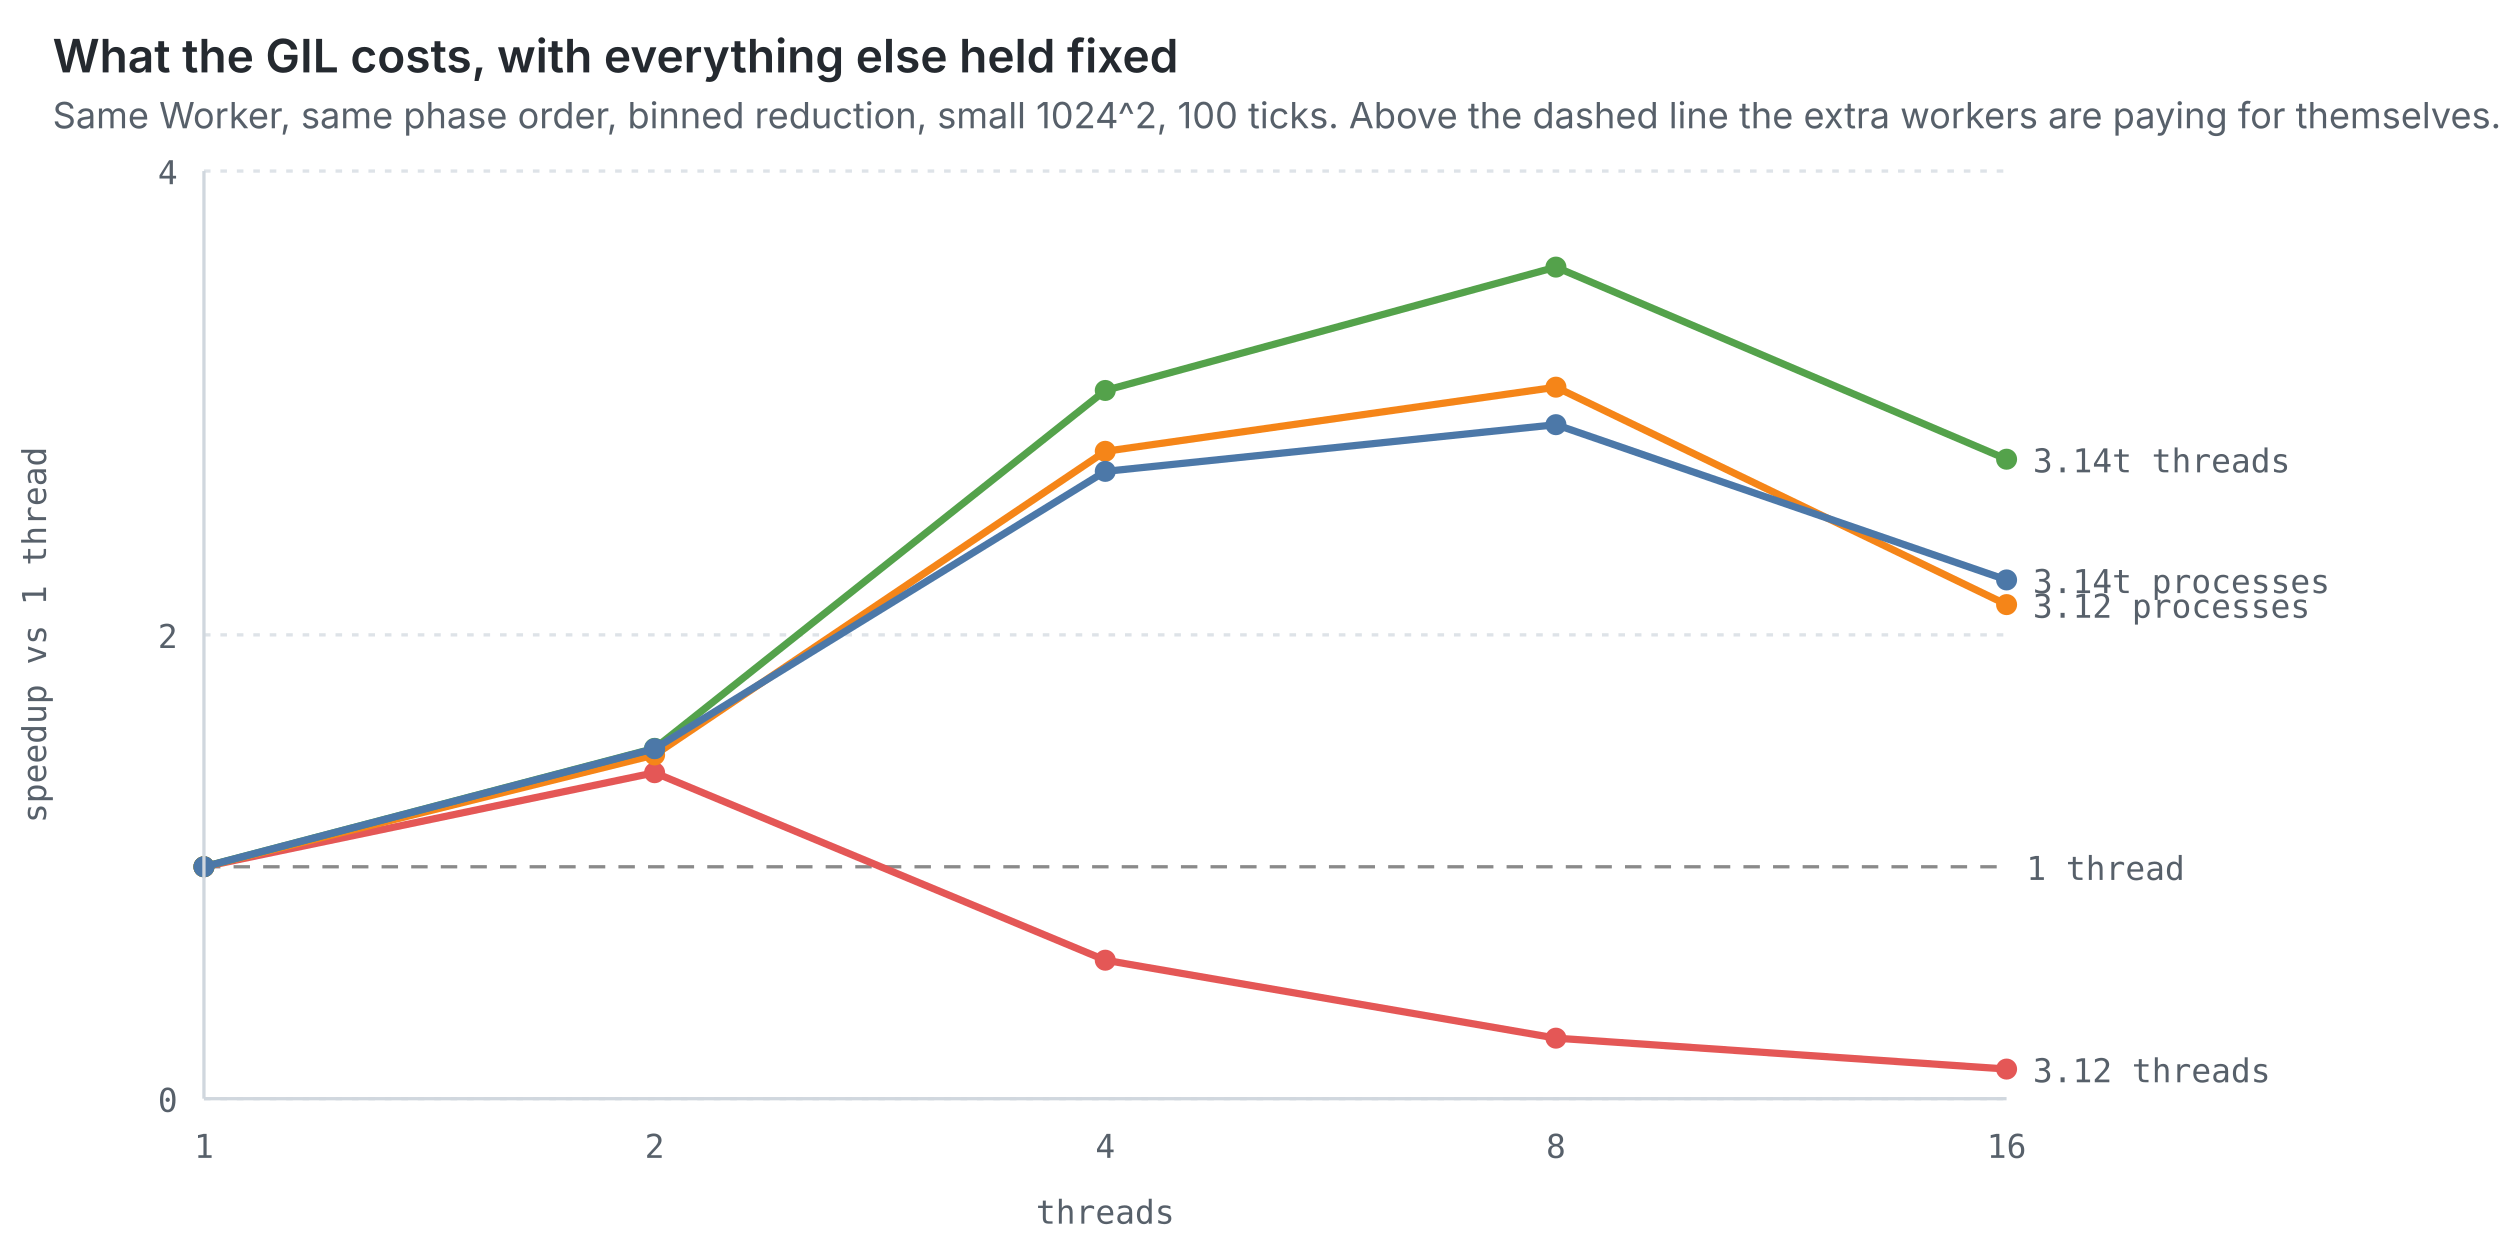
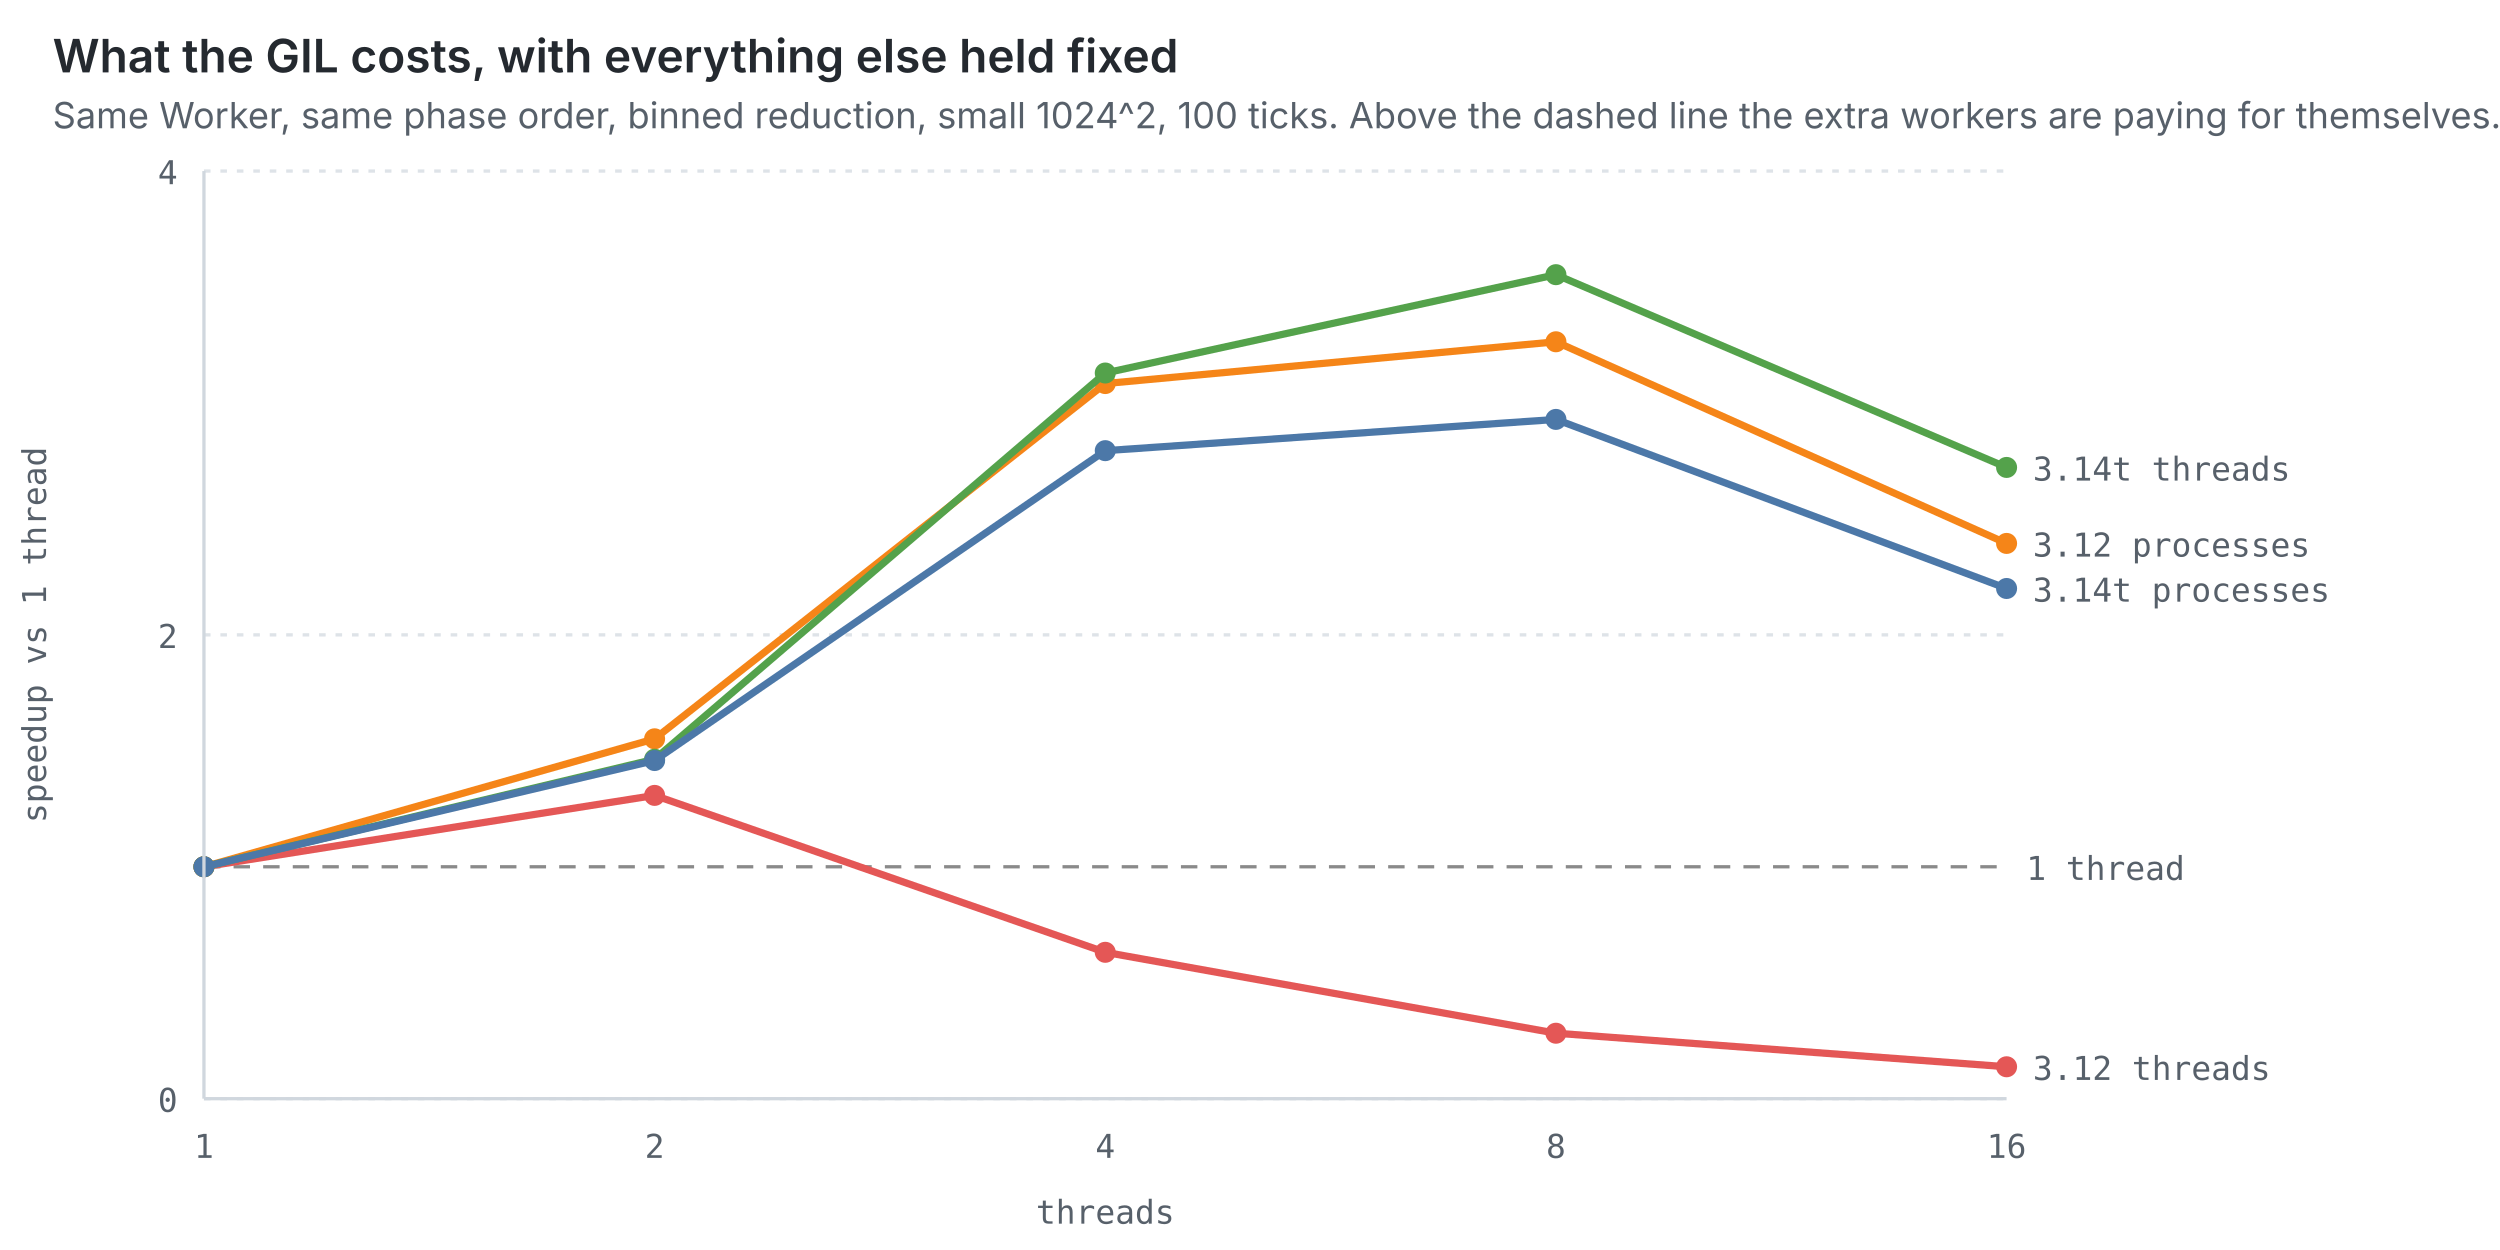
<svg xmlns="http://www.w3.org/2000/svg" viewBox="0 0 760 380" width="760" height="380" role="img" aria-label="What the GIL costs, with everything else held fixed">
  <style>
    .bg    { fill: none; }
    .lbl   { fill: #24292f; font: 12px ui-monospace, "SF Mono", Menlo, monospace; }
    .lbl-s { fill: #57606a; font: 10px ui-monospace, "SF Mono", Menlo, monospace; }
    .ttl   { fill: #24292f; font: 600 14px -apple-system, "Segoe UI", sans-serif; }
    .sub   { fill: #57606a; font: 11px -apple-system, "Segoe UI", sans-serif; }
    .axis  { stroke: #d0d7de; stroke-width: 1; }
    .grid  { stroke: #d0d7de; stroke-width: 1; stroke-dasharray: 2 3; opacity: .7; }
    @media (prefers-color-scheme: dark) {
      .lbl   { fill: #e6edf3; }
      .lbl-s { fill: #9198a1; }
      .ttl   { fill: #e6edf3; }
      .sub   { fill: #9198a1; }
      .axis  { stroke: #3d444d; }
      .grid  { stroke: #3d444d; }
    }
  </style>
  <text x="16" y="22" class="ttl">What the GIL costs, with everything else held fixed</text>
  <text x="16" y="39" class="sub">Same Worker, same phase order, binned reduction, small 1024^2, 100 ticks. Above the dashed line the extra workers are paying for themselves.</text>
  <line x1="62" y1="334.0" x2="610" y2="334.0" class="grid" />
  <text x="54" y="338.0" class="lbl-s" text-anchor="end">0</text>
  <line x1="62" y1="193.0" x2="610" y2="193.0" class="grid" />
  <text x="54" y="197.0" class="lbl-s" text-anchor="end">2</text>
  <line x1="62" y1="52.0" x2="610" y2="52.0" class="grid" />
  <text x="54" y="56.0" class="lbl-s" text-anchor="end">4</text>
  <text x="62.0" y="352" class="lbl-s" text-anchor="middle">1</text>
  <text x="199.0" y="352" class="lbl-s" text-anchor="middle">2</text>
  <text x="336.0" y="352" class="lbl-s" text-anchor="middle">4</text>
  <text x="473.0" y="352" class="lbl-s" text-anchor="middle">8</text>
  <text x="610.0" y="352" class="lbl-s" text-anchor="middle">16</text>
  <line x1="62" y1="263.5" x2="610" y2="263.5" stroke="#8a8a8a" stroke-width="1" stroke-dasharray="5 4" />
  <text x="616" y="267.5" class="lbl-s">1 thread</text>
-   <polyline points="62.0,263.5 199.0,234.9 336.0,291.9 473.0,315.6 610.0,325.0" fill="none" stroke="#e45756" stroke-width="2.2" stroke-linejoin="round" />
+   <polyline points="62.0,263.5 199.0,241.8 336.0,289.5 473.0,314.1 610.0,324.3" fill="none" stroke="#e45756" stroke-width="2.2" stroke-linejoin="round" />
  <circle cx="62.0" cy="263.5" r="3.2" fill="#e45756" />
-   <circle cx="199.0" cy="234.9" r="3.2" fill="#e45756" />
-   <circle cx="336.0" cy="291.9" r="3.2" fill="#e45756" />
-   <circle cx="473.0" cy="315.6" r="3.2" fill="#e45756" />
-   <circle cx="610.0" cy="325.0" r="3.2" fill="#e45756" />
-   <text x="618.0" y="329.0" class="lbl-s" fill="#e45756">3.12 threads</text>
-   <polyline points="62.0,263.5 199.0,229.5 336.0,137.2 473.0,117.7 610.0,183.8" fill="none" stroke="#f58518" stroke-width="2.2" stroke-linejoin="round" />
+   <circle cx="199.0" cy="241.8" r="3.2" fill="#e45756" />
+   <circle cx="336.0" cy="289.5" r="3.2" fill="#e45756" />
+   <circle cx="473.0" cy="314.1" r="3.2" fill="#e45756" />
+   <circle cx="610.0" cy="324.3" r="3.2" fill="#e45756" />
+   <text x="618.0" y="328.3" class="lbl-s" fill="#e45756">3.12 threads</text>
+   <polyline points="62.0,263.5 199.0,224.6 336.0,116.6 473.0,103.9 610.0,165.2" fill="none" stroke="#f58518" stroke-width="2.2" stroke-linejoin="round" />
  <circle cx="62.0" cy="263.5" r="3.2" fill="#f58518" />
-   <circle cx="199.0" cy="229.5" r="3.2" fill="#f58518" />
-   <circle cx="336.0" cy="137.2" r="3.2" fill="#f58518" />
-   <circle cx="473.0" cy="117.7" r="3.2" fill="#f58518" />
-   <circle cx="610.0" cy="183.8" r="3.2" fill="#f58518" />
-   <text x="618.0" y="187.8" class="lbl-s" fill="#f58518">3.12 processes</text>
-   <polyline points="62.0,263.5 199.0,227.5 336.0,118.7 473.0,81.2 610.0,139.6" fill="none" stroke="#54a24b" stroke-width="2.2" stroke-linejoin="round" />
+   <circle cx="199.0" cy="224.6" r="3.2" fill="#f58518" />
+   <circle cx="336.0" cy="116.6" r="3.2" fill="#f58518" />
+   <circle cx="473.0" cy="103.9" r="3.2" fill="#f58518" />
+   <circle cx="610.0" cy="165.2" r="3.2" fill="#f58518" />
+   <text x="618.0" y="169.2" class="lbl-s" fill="#f58518">3.12 processes</text>
+   <polyline points="62.0,263.5 199.0,230.8 336.0,113.4 473.0,83.5 610.0,142.1" fill="none" stroke="#54a24b" stroke-width="2.2" stroke-linejoin="round" />
  <circle cx="62.0" cy="263.5" r="3.2" fill="#54a24b" />
-   <circle cx="199.0" cy="227.5" r="3.2" fill="#54a24b" />
-   <circle cx="336.0" cy="118.7" r="3.2" fill="#54a24b" />
-   <circle cx="473.0" cy="81.2" r="3.2" fill="#54a24b" />
-   <circle cx="610.0" cy="139.6" r="3.2" fill="#54a24b" />
-   <text x="618.0" y="143.6" class="lbl-s" fill="#54a24b">3.14t threads</text>
-   <polyline points="62.0,263.5 199.0,227.6 336.0,143.3 473.0,129.1 610.0,176.3" fill="none" stroke="#4c78a8" stroke-width="2.2" stroke-linejoin="round" />
+   <circle cx="199.0" cy="230.8" r="3.2" fill="#54a24b" />
+   <circle cx="336.0" cy="113.4" r="3.2" fill="#54a24b" />
+   <circle cx="473.0" cy="83.5" r="3.2" fill="#54a24b" />
+   <circle cx="610.0" cy="142.1" r="3.2" fill="#54a24b" />
+   <text x="618.0" y="146.1" class="lbl-s" fill="#54a24b">3.14t threads</text>
+   <polyline points="62.0,263.5 199.0,231.2 336.0,137.0 473.0,127.5 610.0,178.9" fill="none" stroke="#4c78a8" stroke-width="2.2" stroke-linejoin="round" />
  <circle cx="62.0" cy="263.5" r="3.2" fill="#4c78a8" />
-   <circle cx="199.0" cy="227.6" r="3.2" fill="#4c78a8" />
-   <circle cx="336.0" cy="143.3" r="3.2" fill="#4c78a8" />
-   <circle cx="473.0" cy="129.1" r="3.2" fill="#4c78a8" />
-   <circle cx="610.0" cy="176.3" r="3.2" fill="#4c78a8" />
-   <text x="618.0" y="180.3" class="lbl-s" fill="#4c78a8">3.14t processes</text>
+   <circle cx="199.0" cy="231.2" r="3.2" fill="#4c78a8" />
+   <circle cx="336.0" cy="137.0" r="3.2" fill="#4c78a8" />
+   <circle cx="473.0" cy="127.5" r="3.2" fill="#4c78a8" />
+   <circle cx="610.0" cy="178.9" r="3.2" fill="#4c78a8" />
+   <text x="618.0" y="182.9" class="lbl-s" fill="#4c78a8">3.14t processes</text>
  <line x1="62" y1="52" x2="62" y2="334" class="axis" />
  <line x1="62" y1="334" x2="610" y2="334" class="axis" />
  <text x="336" y="372" class="lbl-s" text-anchor="middle">threads</text>
  <text x="14" y="193" class="lbl-s" transform="rotate(-90 14 193)" text-anchor="middle">speedup vs 1 thread</text>
</svg>
